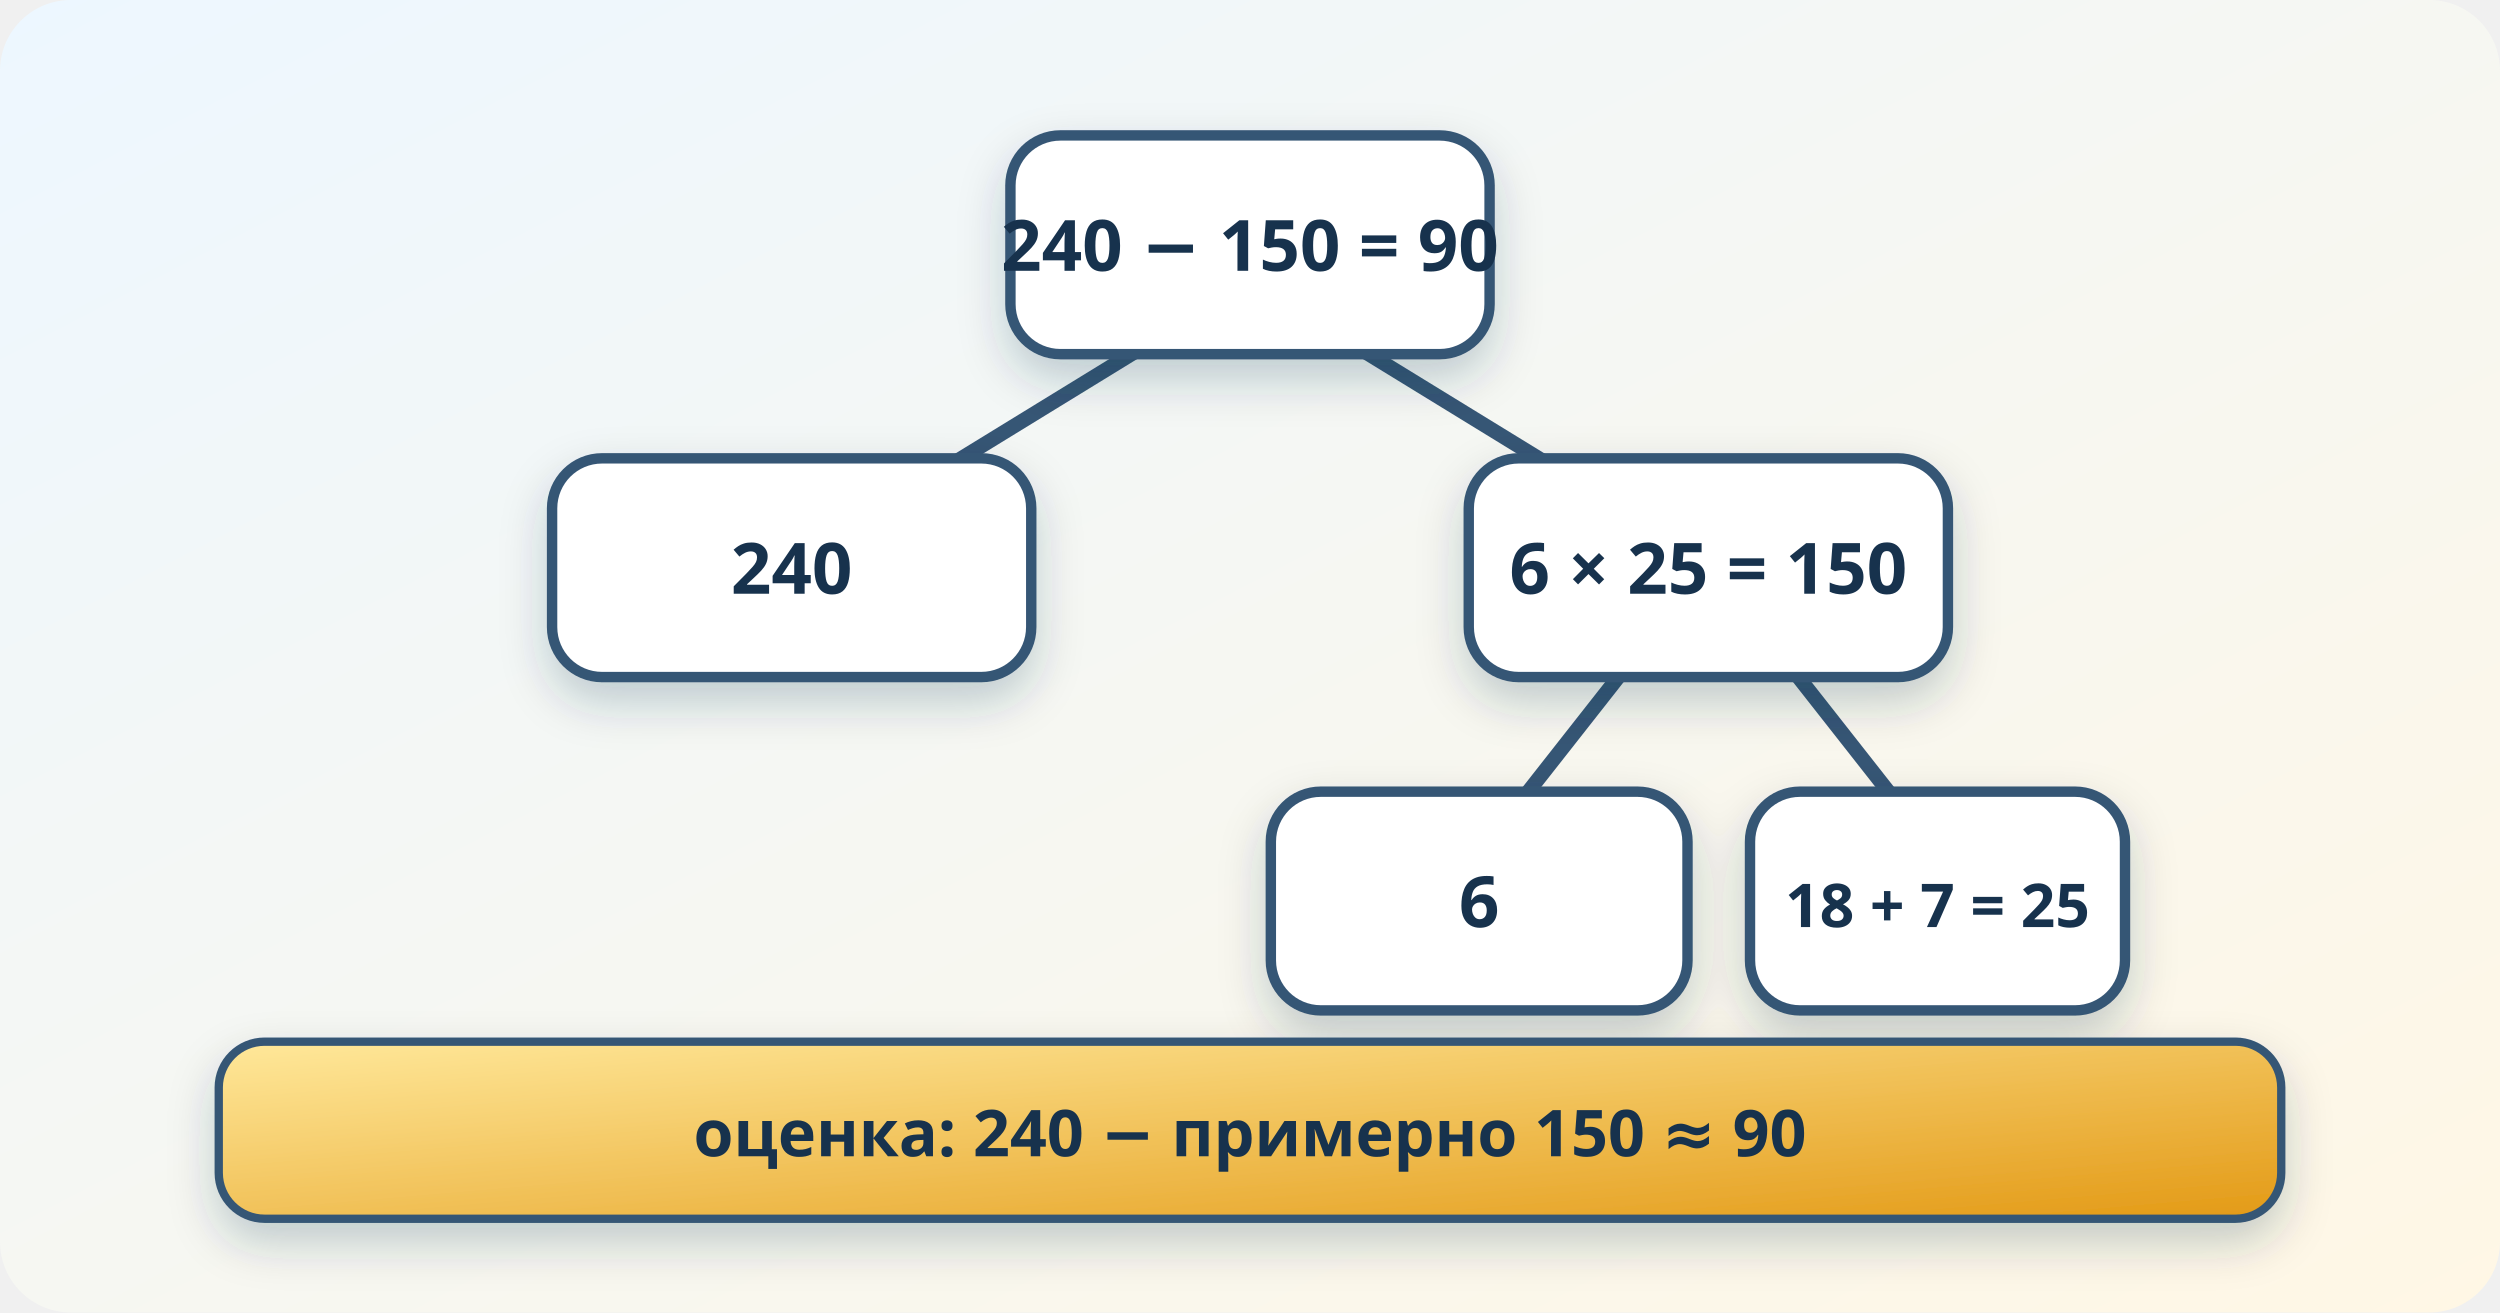
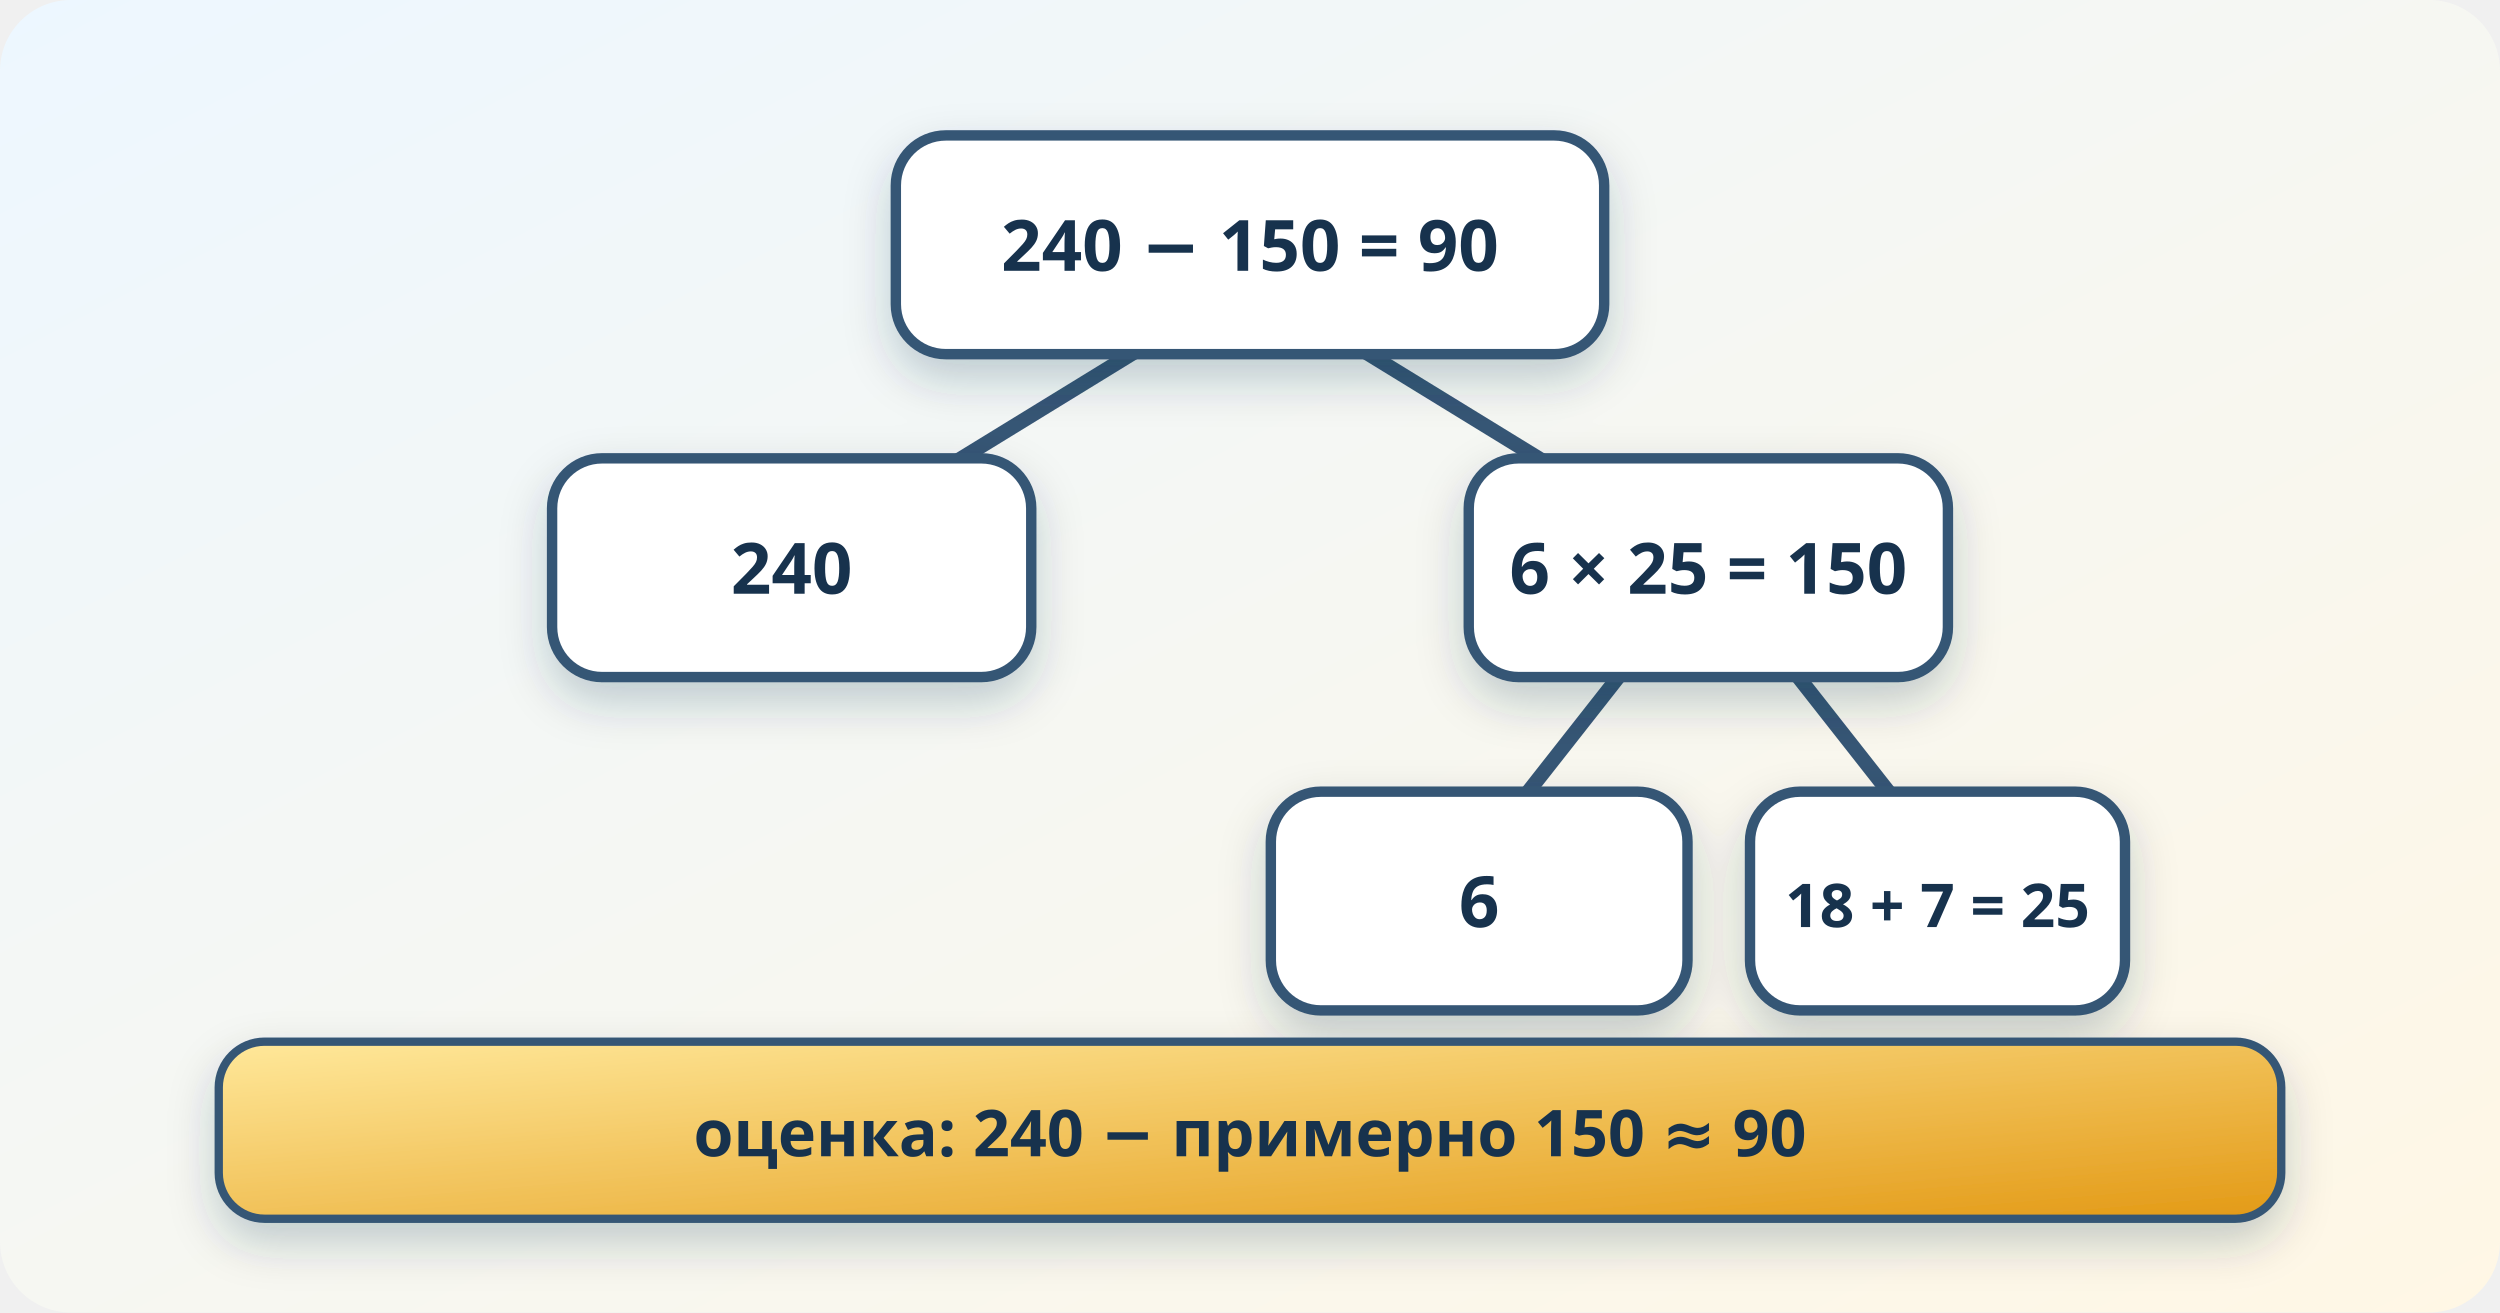
<svg xmlns="http://www.w3.org/2000/svg" viewBox="0 0 1200 630" role="img" aria-labelledby="title desc">
  <defs>
    <linearGradient id="bg" x1="0" y1="0" x2="1" y2="1">
      <stop stop-color="#edf7ff" />
      <stop offset="1" stop-color="#fff7e5" />
    </linearGradient>
    <linearGradient id="red" x1="0" y1="0" x2="1" y2="1">
      <stop stop-color="#ff746a" />
      <stop offset="1" stop-color="#b80f18" />
    </linearGradient>
    <linearGradient id="blue" x1="0" y1="0" x2="1" y2="1">
      <stop stop-color="#6dd8f2" />
      <stop offset="1" stop-color="#2369b3" />
    </linearGradient>
    <linearGradient id="gold" x1="0" y1="0" x2="1" y2="1">
      <stop stop-color="#ffe89a" />
      <stop offset="1" stop-color="#e39a16" />
    </linearGradient>
    <filter id="s" x="-30%" y="-30%" width="170%" height="180%">
      <feDropShadow dx="0" dy="10" stdDeviation="11" flood-color="#17324d" flood-opacity=".22" />
    </filter>
  </defs>
  <rect width="1200" height="630" rx="34" fill="url(#bg)" />
  <g data-expression="240-6*(18+7)=90" font-family="system-ui,sans-serif" text-anchor="middle" fill="#17324d">
    <g stroke="#365675" stroke-width="7" fill="none">
      <path d="M600 135L380 270M600 135L820 270M820 270L710 410M820 270L930 410" />
    </g>
    <g filter="url(#s)" stroke="#365675" stroke-width="5" fill="#fff">
-       <rect x="485" y="65" width="230" height="105" rx="24" />
+       <rect x="430" y="65" width="340" height="105" rx="24" />
      <rect x="265" y="220" width="230" height="105" rx="24" />
      <rect x="705" y="220" width="230" height="105" rx="24" />
      <rect x="610" y="380" width="200" height="105" rx="24" />
      <rect x="840" y="380" width="180" height="105" rx="24" />
    </g>
    <g font-size="34" font-weight="820">
      <text x="600" y="130">240 − 150 = 90</text>
      <text x="380" y="285">240</text>
      <text x="820" y="285">6 × 25 = 150</text>
      <text x="710" y="445">6</text>
    </g>
    <text x="930" y="445" font-size="29" font-weight="820">18 + 7 = 25</text>
    <g filter="url(#s)">
      <rect x="105" y="500" width="990" height="85" rx="22" fill="url(#gold)" stroke="#365675" stroke-width="4" />
    </g>
    <text x="600" y="555" font-size="31" font-weight="800">оценка: 240 − примерно 150 ≈ 90</text>
  </g>
</svg>
